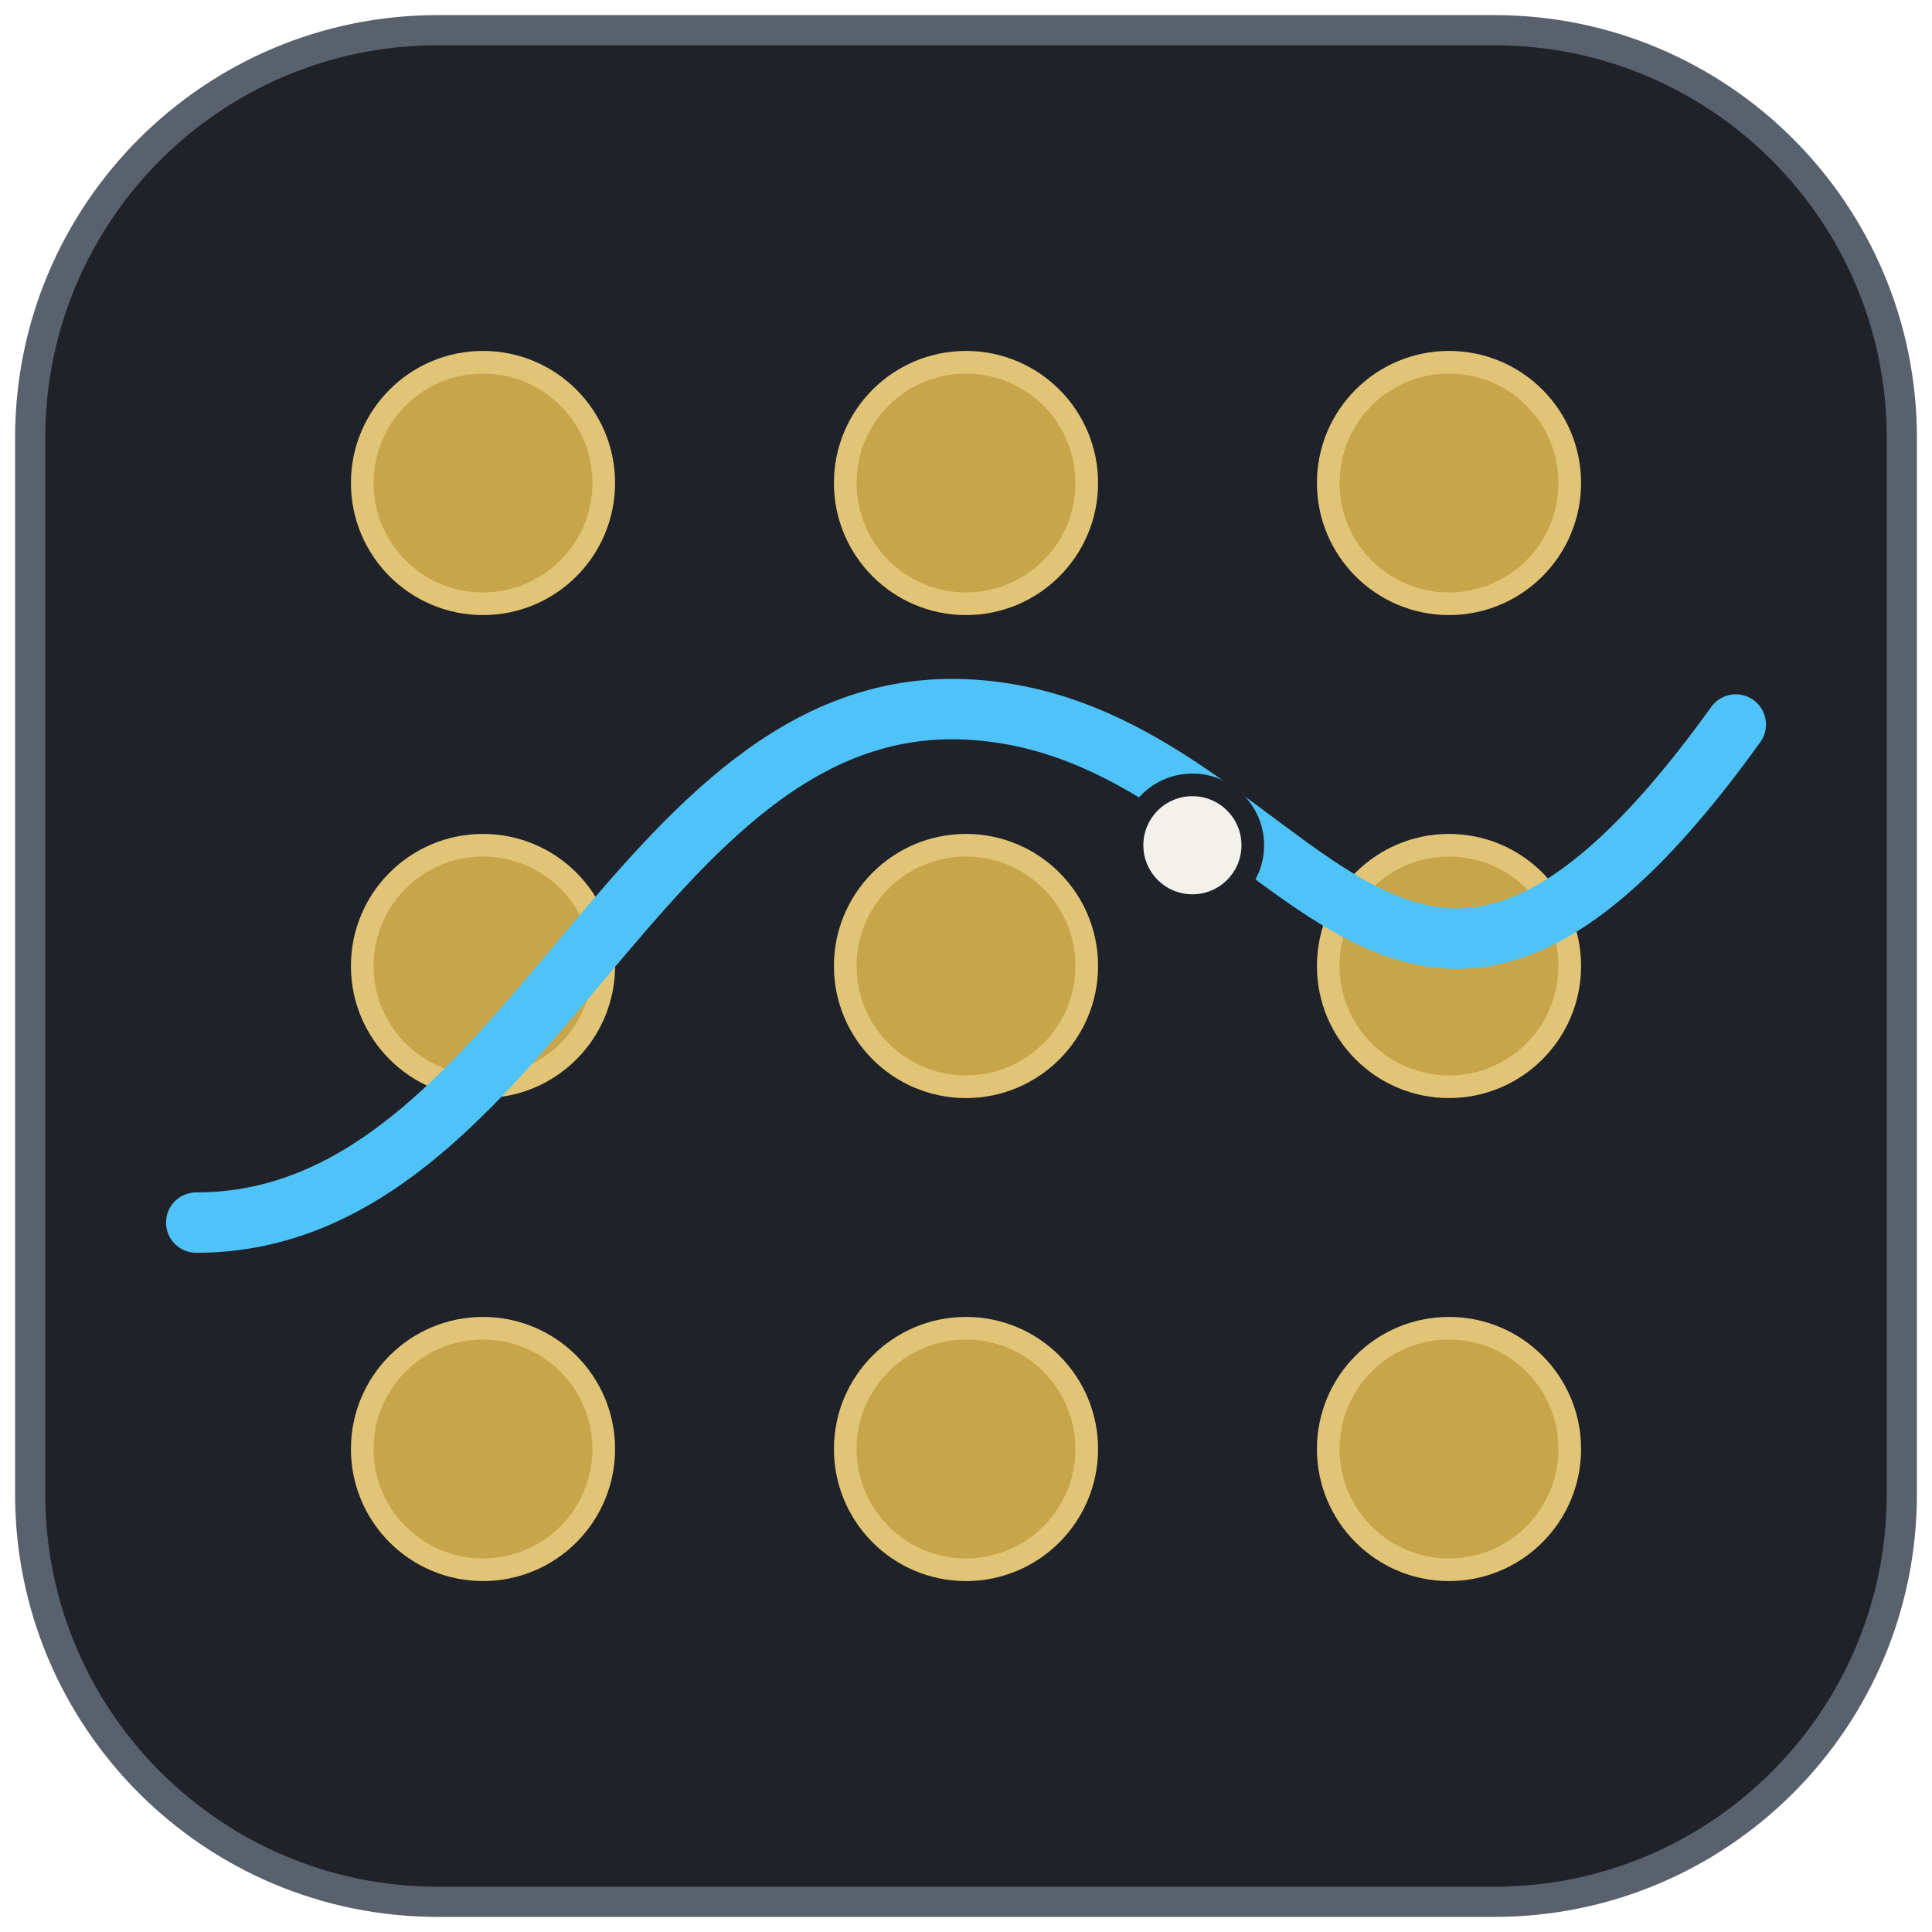
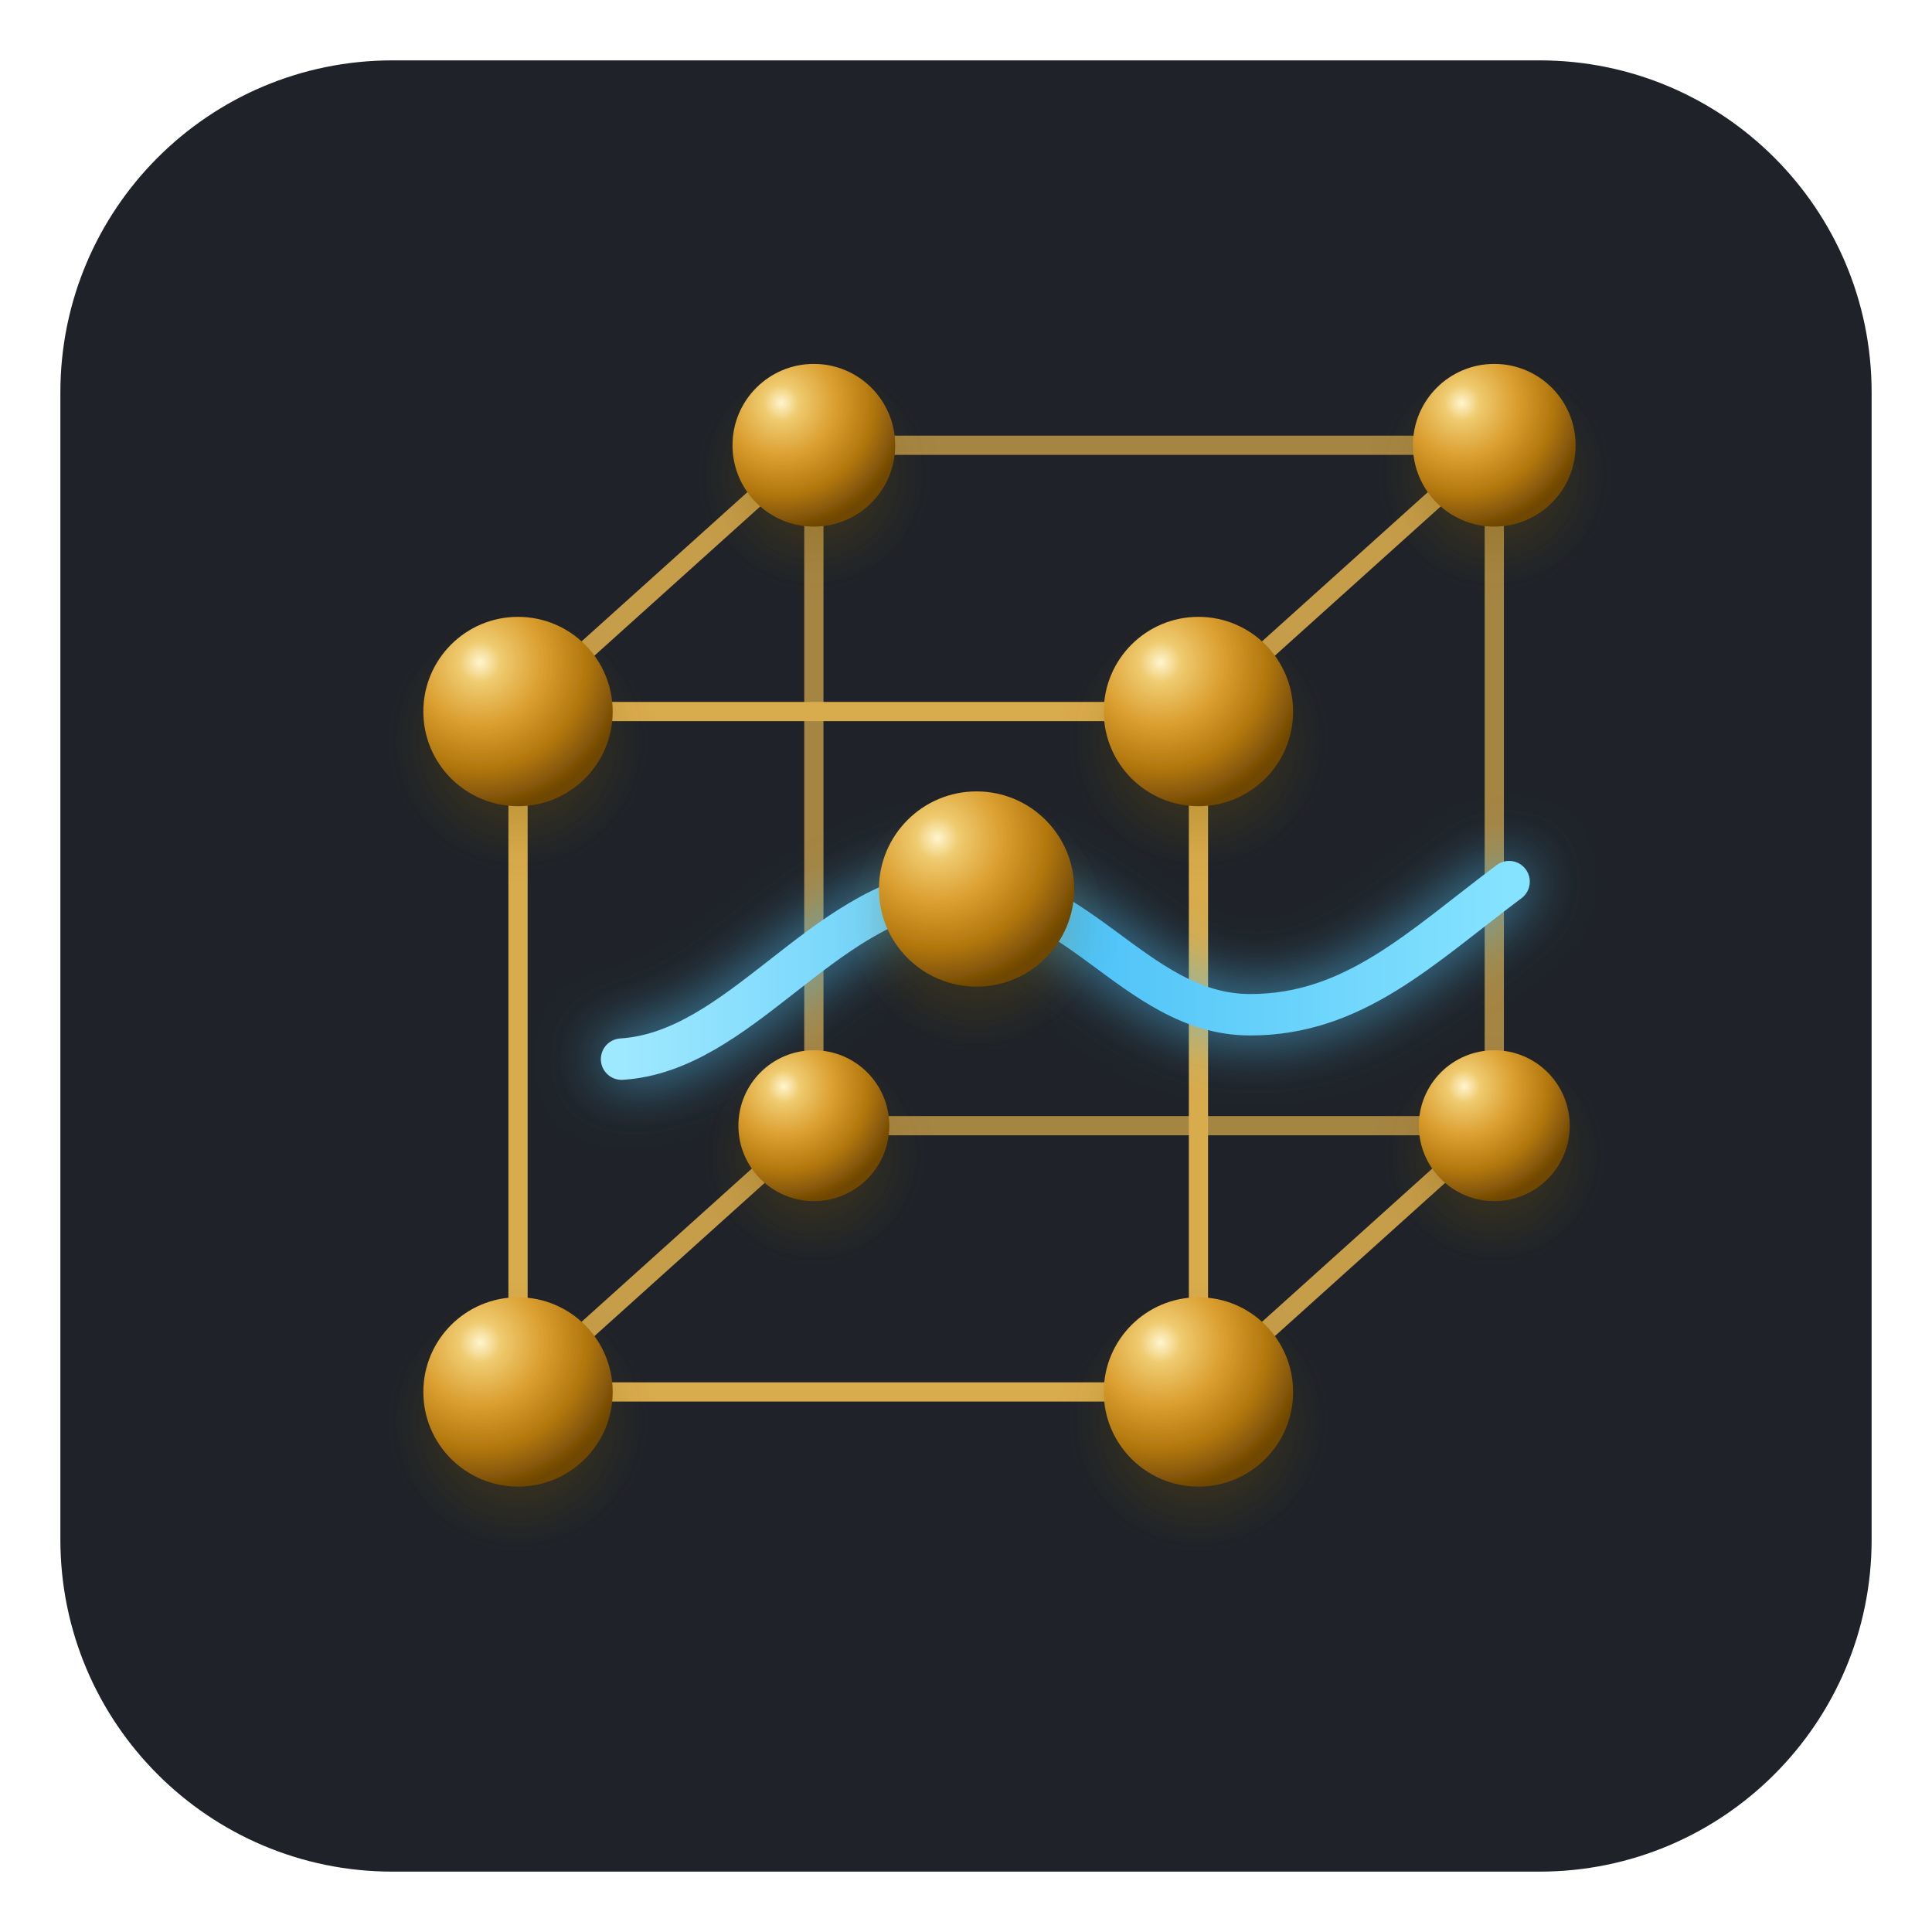
- <svg xmlns="http://www.w3.org/2000/svg" viewBox="0 0 128 128" role="img" aria-labelledby="title desc">
-   <rect x="2" y="2" width="124" height="124" rx="27" fill="#1f2329" stroke="#59616d" stroke-width="2" />
-   <g fill="#c7a54a" stroke="#e1c476" stroke-width="1.5">
-     <circle cx="32" cy="32" r="8" />
-     <circle cx="64" cy="32" r="8" />
-     <circle cx="96" cy="32" r="8" />
-     <circle cx="32" cy="64" r="8" />
-     <circle cx="64" cy="64" r="8" />
-     <circle cx="96" cy="64" r="8" />
-     <circle cx="32" cy="96" r="8" />
-     <circle cx="64" cy="96" r="8" />
-     <circle cx="96" cy="96" r="8" />
+ <svg xmlns="http://www.w3.org/2000/svg" viewBox="0 0 256 256" role="img" aria-labelledby="title">
+   <defs>
+     <radialGradient id="gold" cx="30%" cy="24%" r="78%">
+       <stop offset="0" stop-color="#fff5cf" />
+       <stop offset=".14" stop-color="#efcb70" />
+       <stop offset=".42" stop-color="#db9f31" />
+       <stop offset=".72" stop-color="#b2770d" />
+       <stop offset="1" stop-color="#6f4704" />
+     </radialGradient>
+     <linearGradient id="cyan" x1="0" y1="0" x2="1" y2="0">
+       <stop offset="0" stop-color="#9fe9ff" />
+       <stop offset=".52" stop-color="#4fc3f7" />
+       <stop offset="1" stop-color="#86e3ff" />
+     </linearGradient>
+     <filter id="goldShadow" x="-70%" y="-70%" width="240%" height="240%">
+       <feDropShadow dx="0" dy="4" stdDeviation="3" flood-color="#7f560a" flood-opacity=".24" />
+     </filter>
+     <filter id="blueGlow" x="-80%" y="-80%" width="260%" height="260%">
+       <feDropShadow dx="0" dy="0" stdDeviation="4" flood-color="#4fc3f7" flood-opacity=".75" />
+     </filter>
+   </defs>
+   <rect x="8" y="8" width="240" height="240" rx="44" fill="#1f2329" />
+   <g transform="translate(2 10) scale(.98)">
+     <g fill="none" stroke="#d8ab4c" stroke-width="2.6" stroke-linecap="round" stroke-linejoin="round">
+       <path d="M68 86 H160 V178 H68 Z" />
+       <path d="M108 50 H200 V142 H108 Z" opacity=".72" />
+       <path d="M68 86 L108 50 M160 86 L200 50 M160 178 L200 142 M68 178 L108 142" opacity=".9" />
+     </g>
+     <path d="M82 133 C98 132 109 112 126 110 C143 108 151 127 167 127 C181 127 190 118 202 109" fill="none" stroke="url(#cyan)" stroke-width="5.6" stroke-linecap="round" filter="url(#blueGlow)" />
+     <g fill="url(#gold)" filter="url(#goldShadow)">
+       <circle cx="68" cy="86" r="12.8" />
+       <circle cx="160" cy="86" r="12.8" />
+       <circle cx="160" cy="178" r="12.8" />
+       <circle cx="68" cy="178" r="12.8" />
+       <circle cx="108" cy="50" r="11" />
+       <circle cx="200" cy="50" r="11" />
+       <circle cx="200" cy="142" r="10.2" />
+       <circle cx="108" cy="142" r="10.2" />
+       <circle cx="130" cy="110" r="13.2" />
+     </g>
  </g>
-   <path d="M13 81C35 81 42 46 64 47S92 80 115 48" fill="none" stroke="#4fc3f7" stroke-width="4" stroke-linecap="round" />
-   <circle cx="79" cy="56" r="4" fill="#f2f1ec" stroke="#1f2329" stroke-width="1.5" />
</svg>
